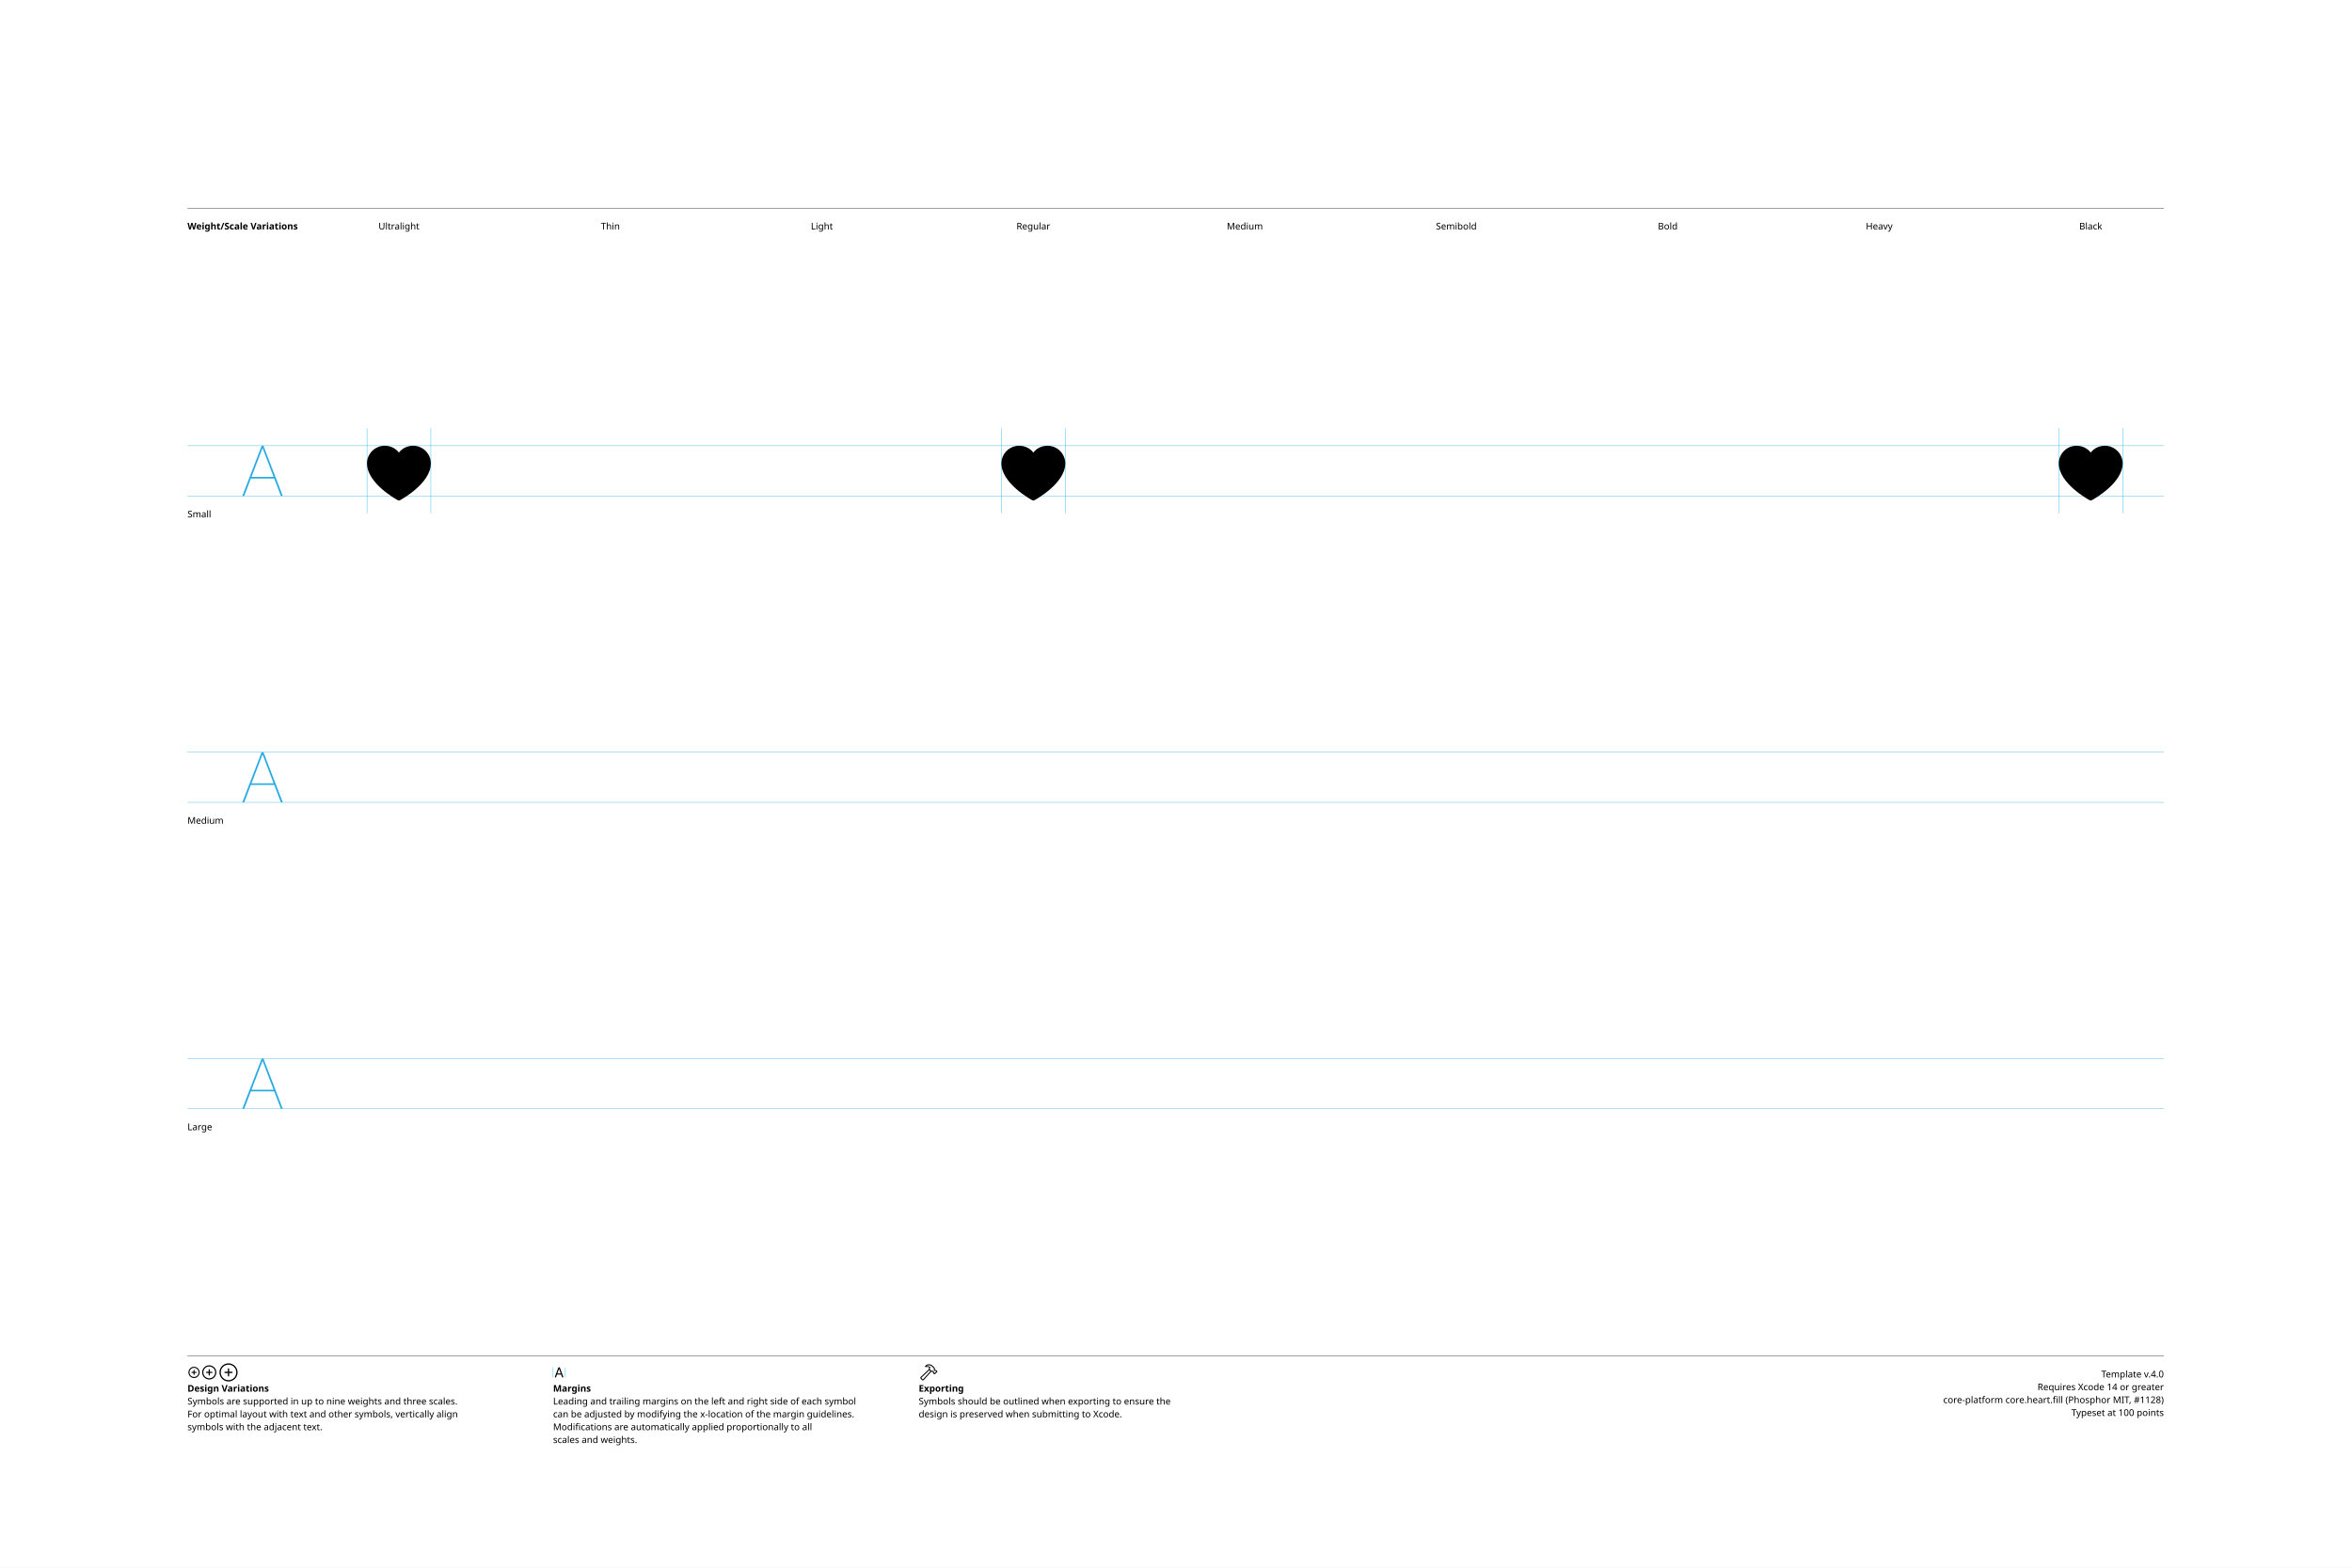
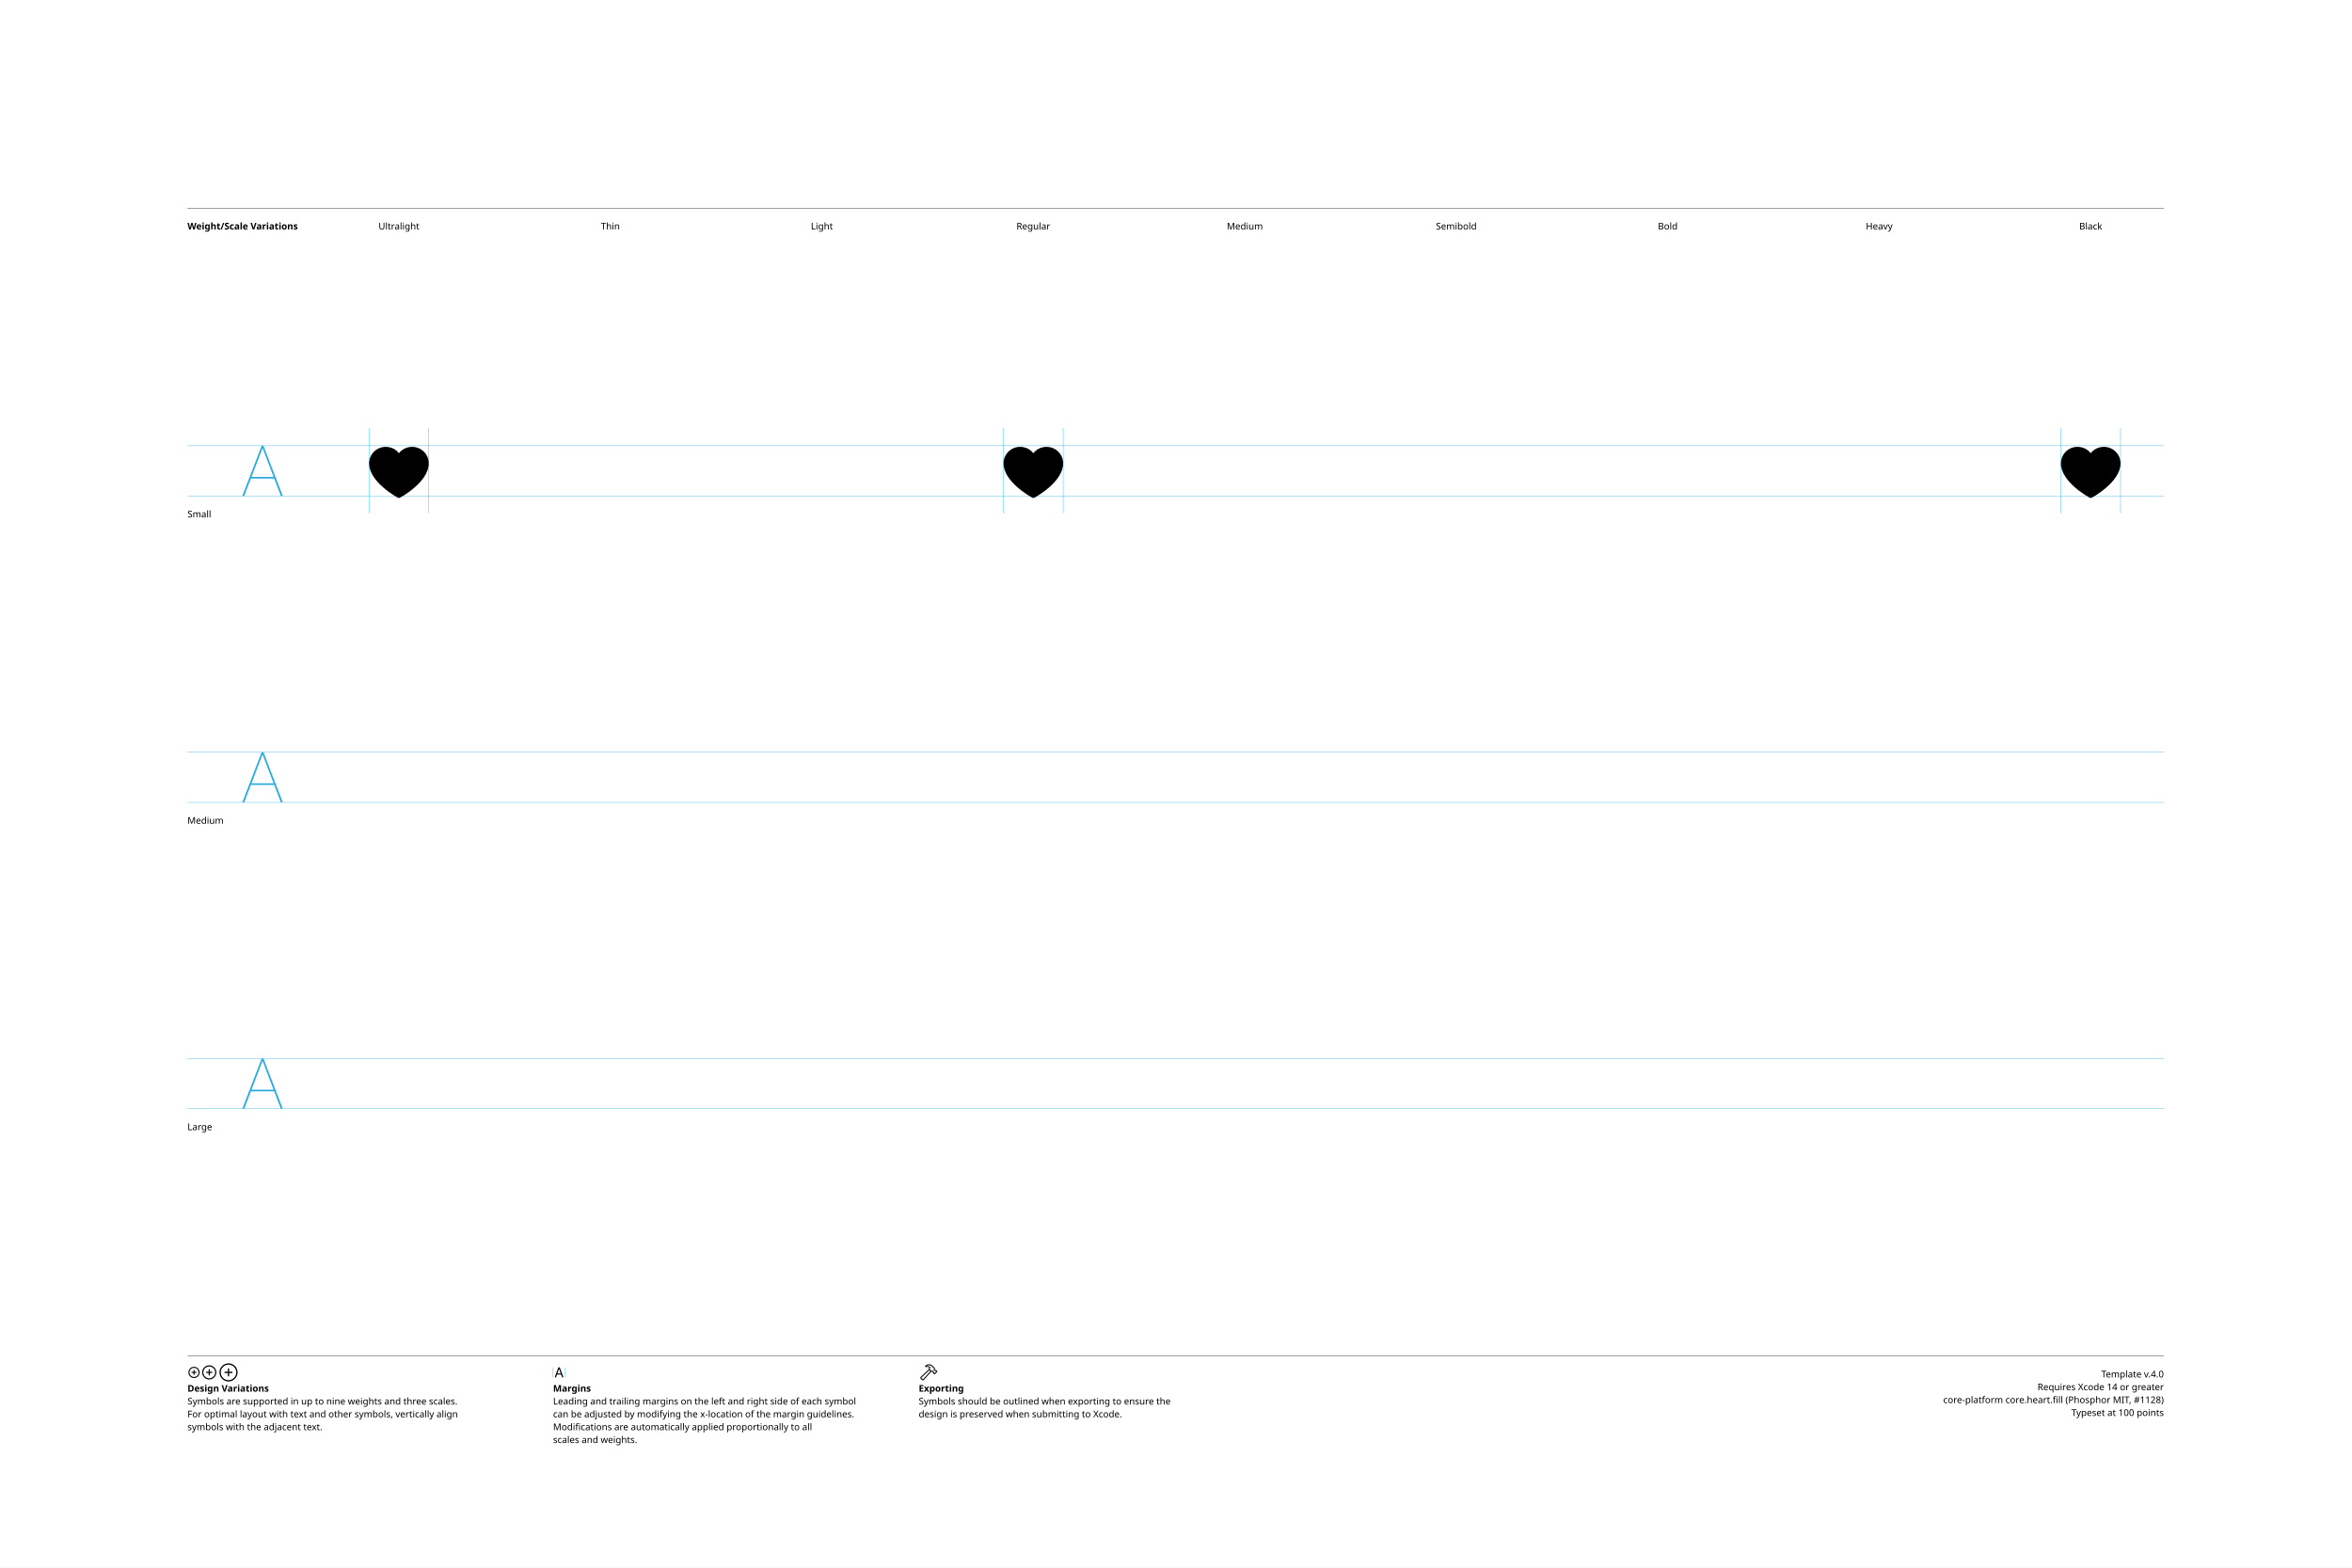
<svg xmlns="http://www.w3.org/2000/svg" version="1.1" width="3300" height="2200">
  <style>.monochrome-0 {fill:#000000}
.multicolor-0:tintColor {fill:#007AFF}
.hierarchical-0:primary {fill:#212121}
.SFSymbolsPreview000000 {fill:#000000;opacity:1.0}
</style>
  <g id="Notes">
    <rect height="2200" id="artboard" style="fill:white;opacity:1" width="3300" x="0" y="0" />
    <line style="fill:none;stroke:black;opacity:1;stroke-width:0.5;" x1="263" x2="3036" y1="292" y2="292" />
    <text style="stroke:none;fill:black;font-family:sans-serif;font-size:13;font-weight:bold;" transform="matrix(1 0 0 1 263 322)">Weight/Scale Variations</text>
    <text style="stroke:none;fill:black;font-family:sans-serif;font-size:13;text-anchor:middle;" transform="matrix(1 0 0 1 559.711 322)">Ultralight</text>
    <text style="stroke:none;fill:black;font-family:sans-serif;font-size:13;text-anchor:middle;" transform="matrix(1 0 0 1 856.422 322)">Thin</text>
    <text style="stroke:none;fill:black;font-family:sans-serif;font-size:13;text-anchor:middle;" transform="matrix(1 0 0 1 1153.13 322)">Light</text>
    <text style="stroke:none;fill:black;font-family:sans-serif;font-size:13;text-anchor:middle;" transform="matrix(1 0 0 1 1449.84 322)">Regular</text>
    <text style="stroke:none;fill:black;font-family:sans-serif;font-size:13;text-anchor:middle;" transform="matrix(1 0 0 1 1746.56 322)">Medium</text>
    <text style="stroke:none;fill:black;font-family:sans-serif;font-size:13;text-anchor:middle;" transform="matrix(1 0 0 1 2043.27 322)">Semibold</text>
    <text style="stroke:none;fill:black;font-family:sans-serif;font-size:13;text-anchor:middle;" transform="matrix(1 0 0 1 2339.98 322)">Bold</text>
    <text style="stroke:none;fill:black;font-family:sans-serif;font-size:13;text-anchor:middle;" transform="matrix(1 0 0 1 2636.69 322)">Heavy</text>
    <text style="stroke:none;fill:black;font-family:sans-serif;font-size:13;text-anchor:middle;" transform="matrix(1 0 0 1 2933.4 322)">Black</text>
    <line style="fill:none;stroke:black;opacity:1;stroke-width:0.5;" x1="263" x2="3036" y1="1903" y2="1903" />
    <g transform="matrix(1 0 0 1 263 1933)">
      <path d="M9.248 0.83C13.555 0.83 17.139-2.744 17.139-7.051C17.139-11.357 13.545-14.932 9.238-14.932C4.941-14.932 1.367-11.357 1.367-7.051C1.367-2.744 4.951 0.83 9.248 0.83ZM9.248-0.654C5.703-0.654 2.871-3.496 2.871-7.051C2.871-10.605 5.693-13.447 9.238-13.447C12.793-13.447 15.645-10.605 15.645-7.051C15.645-3.496 12.803-0.654 9.248-0.654ZM5.654-7.051C5.654-6.621 5.957-6.328 6.406-6.328L8.506-6.328L8.506-4.209C8.506-3.77 8.799-3.467 9.229-3.467C9.678-3.467 9.971-3.77 9.971-4.209L9.971-6.328L12.09-6.328C12.529-6.328 12.832-6.621 12.832-7.051C12.832-7.49 12.529-7.793 12.09-7.793L9.971-7.793L9.971-9.902C9.971-10.352 9.678-10.654 9.229-10.654C8.799-10.654 8.506-10.352 8.506-9.902L8.506-7.793L6.406-7.793C5.957-7.793 5.654-7.49 5.654-7.051Z" />
    </g>
    <g transform="matrix(1 0 0 1 281.867 1933)">
      <path d="M11.709 2.91C17.158 2.91 21.67-1.611 21.67-7.051C21.67-12.5 17.148-17.012 11.699-17.012C6.26-17.012 1.748-12.5 1.748-7.051C1.748-1.611 6.27 2.91 11.709 2.91ZM11.709 1.25C7.1 1.25 3.418-2.441 3.418-7.051C3.418-11.66 7.09-15.352 11.699-15.352C16.309-15.352 20.01-11.66 20.01-7.051C20.01-2.441 16.318 1.25 11.709 1.25ZM7.178-7.051C7.178-6.572 7.51-6.25 8.008-6.25L10.879-6.25L10.879-3.369C10.879-2.881 11.211-2.539 11.69-2.539C12.178-2.539 12.52-2.871 12.52-3.369L12.52-6.25L15.4-6.25C15.889-6.25 16.23-6.572 16.23-7.051C16.23-7.539 15.889-7.881 15.4-7.881L12.52-7.881L12.52-10.752C12.52-11.25 12.178-11.592 11.69-11.592C11.211-11.592 10.879-11.25 10.879-10.752L10.879-7.881L8.008-7.881C7.51-7.881 7.178-7.539 7.178-7.051Z" />
    </g>
    <g transform="matrix(1 0 0 1 305.646 1933)">
      <path d="M14.971 5.664C21.934 5.664 27.695-0.098 27.695-7.051C27.695-14.014 21.924-19.775 14.961-19.775C8.008-19.775 2.256-14.014 2.256-7.051C2.256-0.098 8.018 5.664 14.971 5.664ZM14.971 3.848C8.936 3.848 4.082-1.016 4.082-7.051C4.082-13.096 8.926-17.949 14.961-17.949C21.006-17.949 25.869-13.096 25.869-7.051C25.869-1.016 21.016 3.848 14.971 3.848ZM9.199-7.051C9.199-6.533 9.57-6.172 10.117-6.172L14.062-6.172L14.062-2.217C14.062-1.68 14.434-1.299 14.951-1.299C15.488-1.299 15.859-1.67 15.859-2.217L15.859-6.172L19.814-6.172C20.352-6.172 20.732-6.533 20.732-7.051C20.732-7.598 20.361-7.969 19.814-7.969L15.859-7.969L15.859-11.914C15.859-12.461 15.488-12.842 14.951-12.842C14.434-12.842 14.062-12.461 14.062-11.914L14.062-7.969L10.117-7.969C9.57-7.969 9.199-7.598 9.199-7.051Z" />
    </g>
    <text style="stroke:none;fill:black;font-family:sans-serif;font-size:13;font-weight:bold;" transform="matrix(1 0 0 1 263 1953)">Design Variations</text>
    <text style="stroke:none;fill:black;font-family:sans-serif;font-size:13;" transform="matrix(1 0 0 1 263 1971)">Symbols are supported in up to nine weights and three scales.</text>
    <text style="stroke:none;fill:black;font-family:sans-serif;font-size:13;" transform="matrix(1 0 0 1 263 1989)">For optimal layout with text and other symbols, vertically align</text>
    <text style="stroke:none;fill:black;font-family:sans-serif;font-size:13;" transform="matrix(1 0 0 1 263 2007)">symbols with the adjacent text.</text>
    <line style="fill:none;stroke:#00AEEF;stroke-width:0.5;opacity:1.0;" x1="776" x2="776" y1="1919" y2="1933" />
    <g transform="matrix(1 0 0 1 776 1933)">
      <path d="M3.311 0.156C3.828 0.156 4.082-0.039 4.268-0.586L5.527-4.033L11.289-4.033L12.549-0.586C12.734-0.039 12.988 0.156 13.496 0.156C14.014 0.156 14.346-0.156 14.346-0.645C14.346-0.811 14.316-0.967 14.238-1.172L9.658-13.369C9.434-13.965 9.033-14.268 8.408-14.268C7.803-14.268 7.393-13.975 7.178-13.379L2.598-1.162C2.52-0.957 2.49-0.801 2.49-0.635C2.49-0.146 2.803 0.156 3.311 0.156ZM6.006-5.518L8.379-12.09L8.428-12.09L10.801-5.518Z" />
    </g>
    <line style="fill:none;stroke:#00AEEF;stroke-width:0.5;opacity:1.0;" x1="793.197" x2="793.197" y1="1919" y2="1933" />
    <text style="stroke:none;fill:black;font-family:sans-serif;font-size:13;font-weight:bold;" transform="matrix(1 0 0 1 776 1953)">Margins</text>
    <text style="stroke:none;fill:black;font-family:sans-serif;font-size:13;" transform="matrix(1 0 0 1 776 1971)">Leading and trailing margins on the left and right side of each symbol</text>
    <text style="stroke:none;fill:black;font-family:sans-serif;font-size:13;" transform="matrix(1 0 0 1 776 1989)">can be adjusted by modifying the x-location of the margin guidelines.</text>
    <text style="stroke:none;fill:black;font-family:sans-serif;font-size:13;" transform="matrix(1 0 0 1 776 2007)">Modifications are automatically applied proportionally to all</text>
    <text style="stroke:none;fill:black;font-family:sans-serif;font-size:13;" transform="matrix(1 0 0 1 776 2025)">scales and weights.</text>
    <g transform="matrix(1 0 0 1 1289 1933)">
      <path d="M2.842 1.865L4.541 3.574C5.4 4.443 6.387 4.385 7.314 3.359L18.008-8.428L17.041-9.404L6.426 2.275C6.074 2.676 5.742 2.773 5.273 2.305L4.102 1.143C3.633 0.684 3.74 0.342 4.141-0.02L15.615-10.82L14.639-11.787L3.047-0.898C2.061 0.02 1.982 0.996 2.842 1.865ZM9.258-16.328C8.838-15.918 8.809-15.342 9.043-14.951C9.277-14.59 9.736-14.355 10.381-14.521C11.846-14.863 13.369-14.922 14.795-13.984L14.209-12.529C13.867-11.699 14.043-11.113 14.58-10.566L16.875-8.252C17.363-7.764 17.773-7.744 18.34-7.842L19.404-8.037L20.068-7.363L20.029-6.807C19.99-6.309 20.117-5.928 20.605-5.449L21.367-4.707C21.846-4.229 22.461-4.199 22.93-4.668L25.84-7.588C26.309-8.057 26.289-8.652 25.811-9.131L25.039-9.893C24.561-10.371 24.189-10.527 23.711-10.488L23.135-10.44L22.49-11.074L22.734-12.197C22.861-12.764 22.705-13.203 22.119-13.789L19.922-15.977C16.582-19.297 12.148-19.219 9.258-16.328ZM10.752-15.957C13.184-17.734 16.475-17.432 18.701-15.205L21.133-12.793C21.367-12.559 21.406-12.373 21.338-12.031L21.016-10.547L22.52-9.062L23.506-9.121C23.76-9.131 23.838-9.111 24.033-8.916L24.609-8.34L22.168-5.898L21.592-6.475C21.396-6.67 21.367-6.748 21.377-7.012L21.445-7.988L19.951-9.473L18.428-9.219C18.105-9.15 17.959-9.18 17.715-9.414L15.713-11.416C15.459-11.65 15.43-11.816 15.586-12.188L16.465-14.277C14.902-15.732 12.871-16.357 10.84-15.762C10.684-15.723 10.625-15.85 10.752-15.957Z" />
    </g>
    <text style="stroke:none;fill:black;font-family:sans-serif;font-size:13;font-weight:bold;" transform="matrix(1 0 0 1 1289 1953)">Exporting</text>
    <text style="stroke:none;fill:black;font-family:sans-serif;font-size:13;" transform="matrix(1 0 0 1 1289 1971)">Symbols should be outlined when exporting to ensure the</text>
    <text style="stroke:none;fill:black;font-family:sans-serif;font-size:13;" transform="matrix(1 0 0 1 1289 1989)">design is preserved when submitting to Xcode.</text>
    <text id="template-version" style="stroke:none;fill:black;font-family:sans-serif;font-size:13;text-anchor:end;" transform="matrix(1 0 0 1 3036 1933)">Template v.4.0</text>
    <text style="stroke:none;fill:black;font-family:sans-serif;font-size:13;text-anchor:end;" transform="matrix(1 0 0 1 3036 1951)">Requires Xcode 14 or greater</text>
    <text id="descriptive-name" style="stroke:none;fill:black;font-family:sans-serif;font-size:13;text-anchor:end;" transform="matrix(1 0 0 1 3036 1969)">core-platform core.heart.fill (Phosphor MIT, #1128)</text>
    <text style="stroke:none;fill:black;font-family:sans-serif;font-size:13;text-anchor:end;" transform="matrix(1 0 0 1 3036 1987)">Typeset at 100 points</text>
    <text style="stroke:none;fill:black;font-family:sans-serif;font-size:13;" transform="matrix(1 0 0 1 263 726)">Small</text>
    <text style="stroke:none;fill:black;font-family:sans-serif;font-size:13;" transform="matrix(1 0 0 1 263 1156)">Medium</text>
    <text style="stroke:none;fill:black;font-family:sans-serif;font-size:13;" transform="matrix(1 0 0 1 263 1586)">Large</text>
  </g>
  <g id="Guides">
    <g id="H-reference" style="fill:#27AAE1;stroke:none;" transform="matrix(1 0 0 1 339 696)">
      <path d="M0.994 0L3.638 0L29.328-67.132L30.03-67.132L30.03-70.459L28.123-70.459ZM11.688-24.48L46.981-24.48L46.231-26.729L12.438-26.729ZM55.12 0L57.764 0L30.638-70.459L29.433-70.459L29.433-67.132Z" />
    </g>
    <line id="Baseline-S" style="fill:none;stroke:#27AAE1;opacity:1;stroke-width:0.5;" x1="263" x2="3036" y1="696" y2="696" />
    <line id="Capline-S" style="fill:none;stroke:#27AAE1;opacity:1;stroke-width:0.5;" x1="263" x2="3036" y1="625.541" y2="625.541" />
    <g id="H-reference" style="fill:#27AAE1;stroke:none;" transform="matrix(1 0 0 1 339 1126)">
      <path d="M0.994 0L3.638 0L29.328-67.132L30.03-67.132L30.03-70.459L28.123-70.459ZM11.688-24.48L46.981-24.48L46.231-26.729L12.438-26.729ZM55.12 0L57.764 0L30.638-70.459L29.433-70.459L29.433-67.132Z" />
    </g>
    <line id="Baseline-M" style="fill:none;stroke:#27AAE1;opacity:1;stroke-width:0.5;" x1="263" x2="3036" y1="1126" y2="1126" />
    <line id="Capline-M" style="fill:none;stroke:#27AAE1;opacity:1;stroke-width:0.5;" x1="263" x2="3036" y1="1055.54" y2="1055.54" />
    <g id="H-reference" style="fill:#27AAE1;stroke:none;" transform="matrix(1 0 0 1 339 1556)">
      <path d="M0.994 0L3.638 0L29.328-67.132L30.03-67.132L30.03-70.459L28.123-70.459ZM11.688-24.48L46.981-24.48L46.231-26.729L12.438-26.729ZM55.12 0L57.764 0L30.638-70.459L29.433-70.459L29.433-67.132Z" />
    </g>
    <line id="Baseline-L" style="fill:none;stroke:#27AAE1;opacity:1;stroke-width:0.5;" x1="263" x2="3036" y1="1556" y2="1556" />
    <line id="Capline-L" style="fill:none;stroke:#27AAE1;opacity:1;stroke-width:0.5;" x1="263" x2="3036" y1="1485.54" y2="1485.54" />
-     <line id="left-margin-Ultralight-S" style="fill:none;stroke:#00AEEF;stroke-width:0.5;opacity:1.0;" x1="514.911" x2="514.911" y1="600.785" y2="720.121" />
-     <line id="right-margin-Ultralight-S" style="fill:none;stroke:#00AEEF;stroke-width:0.5;opacity:1.0;" x1="604.511" x2="604.511" y1="600.785" y2="720.121" />
-     <line id="left-margin-Regular-S" style="fill:none;stroke:#00AEEF;stroke-width:0.5;opacity:1.0;" x1="1405.04" x2="1405.04" y1="600.785" y2="720.121" />
-     <line id="right-margin-Regular-S" style="fill:none;stroke:#00AEEF;stroke-width:0.5;opacity:1.0;" x1="1494.64" x2="1494.64" y1="600.785" y2="720.121" />
-     <line id="left-margin-Black-S" style="fill:none;stroke:#00AEEF;stroke-width:0.5;opacity:1.0;" x1="2888.6" x2="2888.6" y1="600.785" y2="720.121" />
-     <line id="right-margin-Black-S" style="fill:none;stroke:#00AEEF;stroke-width:0.5;opacity:1.0;" x1="2978.2" x2="2978.2" y1="600.785" y2="720.121" />
+     <line id="left-margin-Ultralight-S" style="fill:none;stroke:#00AEEF;stroke-width:0.5;opacity:1.0;" x1="517.868" x2="517.868" y1="600.785" y2="720.121" />
+     <line id="right-margin-Ultralight-S" style="fill:none;stroke:#00AEEF;stroke-width:0.5;opacity:1.0;" x1="601.554" x2="601.554" y1="600.785" y2="720.121" />
+     <line id="left-margin-Regular-S" style="fill:none;stroke:#00AEEF;stroke-width:0.5;opacity:1.0;" x1="1407.997" x2="1407.997" y1="600.785" y2="720.121" />
+     <line id="right-margin-Regular-S" style="fill:none;stroke:#00AEEF;stroke-width:0.5;opacity:1.0;" x1="1491.683" x2="1491.683" y1="600.785" y2="720.121" />
+     <line id="left-margin-Black-S" style="fill:none;stroke:#00AEEF;stroke-width:0.5;opacity:1.0;" x1="2891.557" x2="2891.557" y1="600.785" y2="720.121" />
+     <line id="right-margin-Black-S" style="fill:none;stroke:#00AEEF;stroke-width:0.5;opacity:1.0;" x1="2975.243" x2="2975.243" y1="600.785" y2="720.121" />
  </g>
  <g id="Symbols">
-     <g id="Ultralight-S" transform="matrix(1 0 0 1 514.911 696)">
-       <path class="monochrome-0 multicolor-0:tintColor hierarchical-0:primary SFSymbolsPreview000000" d="M89.6 -45.63C89.6 -17.63 48.084 5.034 46.316 5.971C45.369 6.48 44.231 6.48 43.284 5.971C41.516 5.034 0 -17.63 0 -45.63C0.015 -59.32 11.11 -70.414 24.8 -70.43C33.06 -70.43 40.292 -66.878 44.8 -60.874C49.308 -66.878 56.54 -70.43 64.8 -70.43C78.49 -70.414 89.585 -59.32 89.6 -45.63Z" />
+     <g id="Ultralight-S" transform="matrix(1 0 0 1 517.868 696)">
+       <path class="monochrome-0 multicolor-0:tintColor hierarchical-0:primary SFSymbolsPreview000000" d="M83.686 -45.723C83.686 -19.571 44.91 1.597 43.259 2.471C42.375 2.947 41.311 2.947 40.427 2.471C38.776 1.597 0 -19.571 0 -45.723C0.014 -58.51 10.376 -68.872 23.163 -68.887C30.878 -68.887 37.633 -65.569 41.843 -59.961C46.054 -65.569 52.808 -68.887 60.523 -68.887C73.31 -68.872 83.672 -58.51 83.686 -45.723Z" />
    </g>
-     <g id="Regular-S" transform="matrix(1 0 0 1 1405.04 696)">
-       <path class="monochrome-0 multicolor-0:tintColor hierarchical-0:primary SFSymbolsPreview000000" d="M89.6 -45.63C89.6 -17.63 48.084 5.034 46.316 5.971C45.369 6.48 44.231 6.48 43.284 5.971C41.516 5.034 0 -17.63 0 -45.63C0.015 -59.32 11.11 -70.414 24.8 -70.43C33.06 -70.43 40.292 -66.878 44.8 -60.874C49.308 -66.878 56.54 -70.43 64.8 -70.43C78.49 -70.414 89.585 -59.32 89.6 -45.63Z" />
+     <g id="Regular-S" transform="matrix(1 0 0 1 1407.997 696)">
+       <path class="monochrome-0 multicolor-0:tintColor hierarchical-0:primary SFSymbolsPreview000000" d="M83.686 -45.723C83.686 -19.571 44.91 1.597 43.259 2.471C42.375 2.947 41.311 2.947 40.427 2.471C38.776 1.597 0 -19.571 0 -45.723C0.014 -58.51 10.376 -68.872 23.163 -68.887C30.878 -68.887 37.633 -65.569 41.843 -59.961C46.054 -65.569 52.808 -68.887 60.523 -68.887C73.31 -68.872 83.672 -58.51 83.686 -45.723Z" />
    </g>
-     <g id="Black-S" transform="matrix(1 0 0 1 2888.6 696)">
-       <path class="monochrome-0 multicolor-0:tintColor hierarchical-0:primary SFSymbolsPreview000000" d="M89.6 -45.63C89.6 -17.63 48.084 5.034 46.316 5.971C45.369 6.48 44.231 6.48 43.284 5.971C41.516 5.034 0 -17.63 0 -45.63C0.015 -59.32 11.11 -70.414 24.8 -70.43C33.06 -70.43 40.292 -66.878 44.8 -60.874C49.308 -66.878 56.54 -70.43 64.8 -70.43C78.49 -70.414 89.585 -59.32 89.6 -45.63Z" />
+     <g id="Black-S" transform="matrix(1 0 0 1 2891.557 696)">
+       <path class="monochrome-0 multicolor-0:tintColor hierarchical-0:primary SFSymbolsPreview000000" d="M83.686 -45.723C83.686 -19.571 44.91 1.597 43.259 2.471C42.375 2.947 41.311 2.947 40.427 2.471C38.776 1.597 0 -19.571 0 -45.723C0.014 -58.51 10.376 -68.872 23.163 -68.887C30.878 -68.887 37.633 -65.569 41.843 -59.961C46.054 -65.569 52.808 -68.887 60.523 -68.887C73.31 -68.872 83.672 -58.51 83.686 -45.723Z" />
    </g>
  </g>
</svg>
